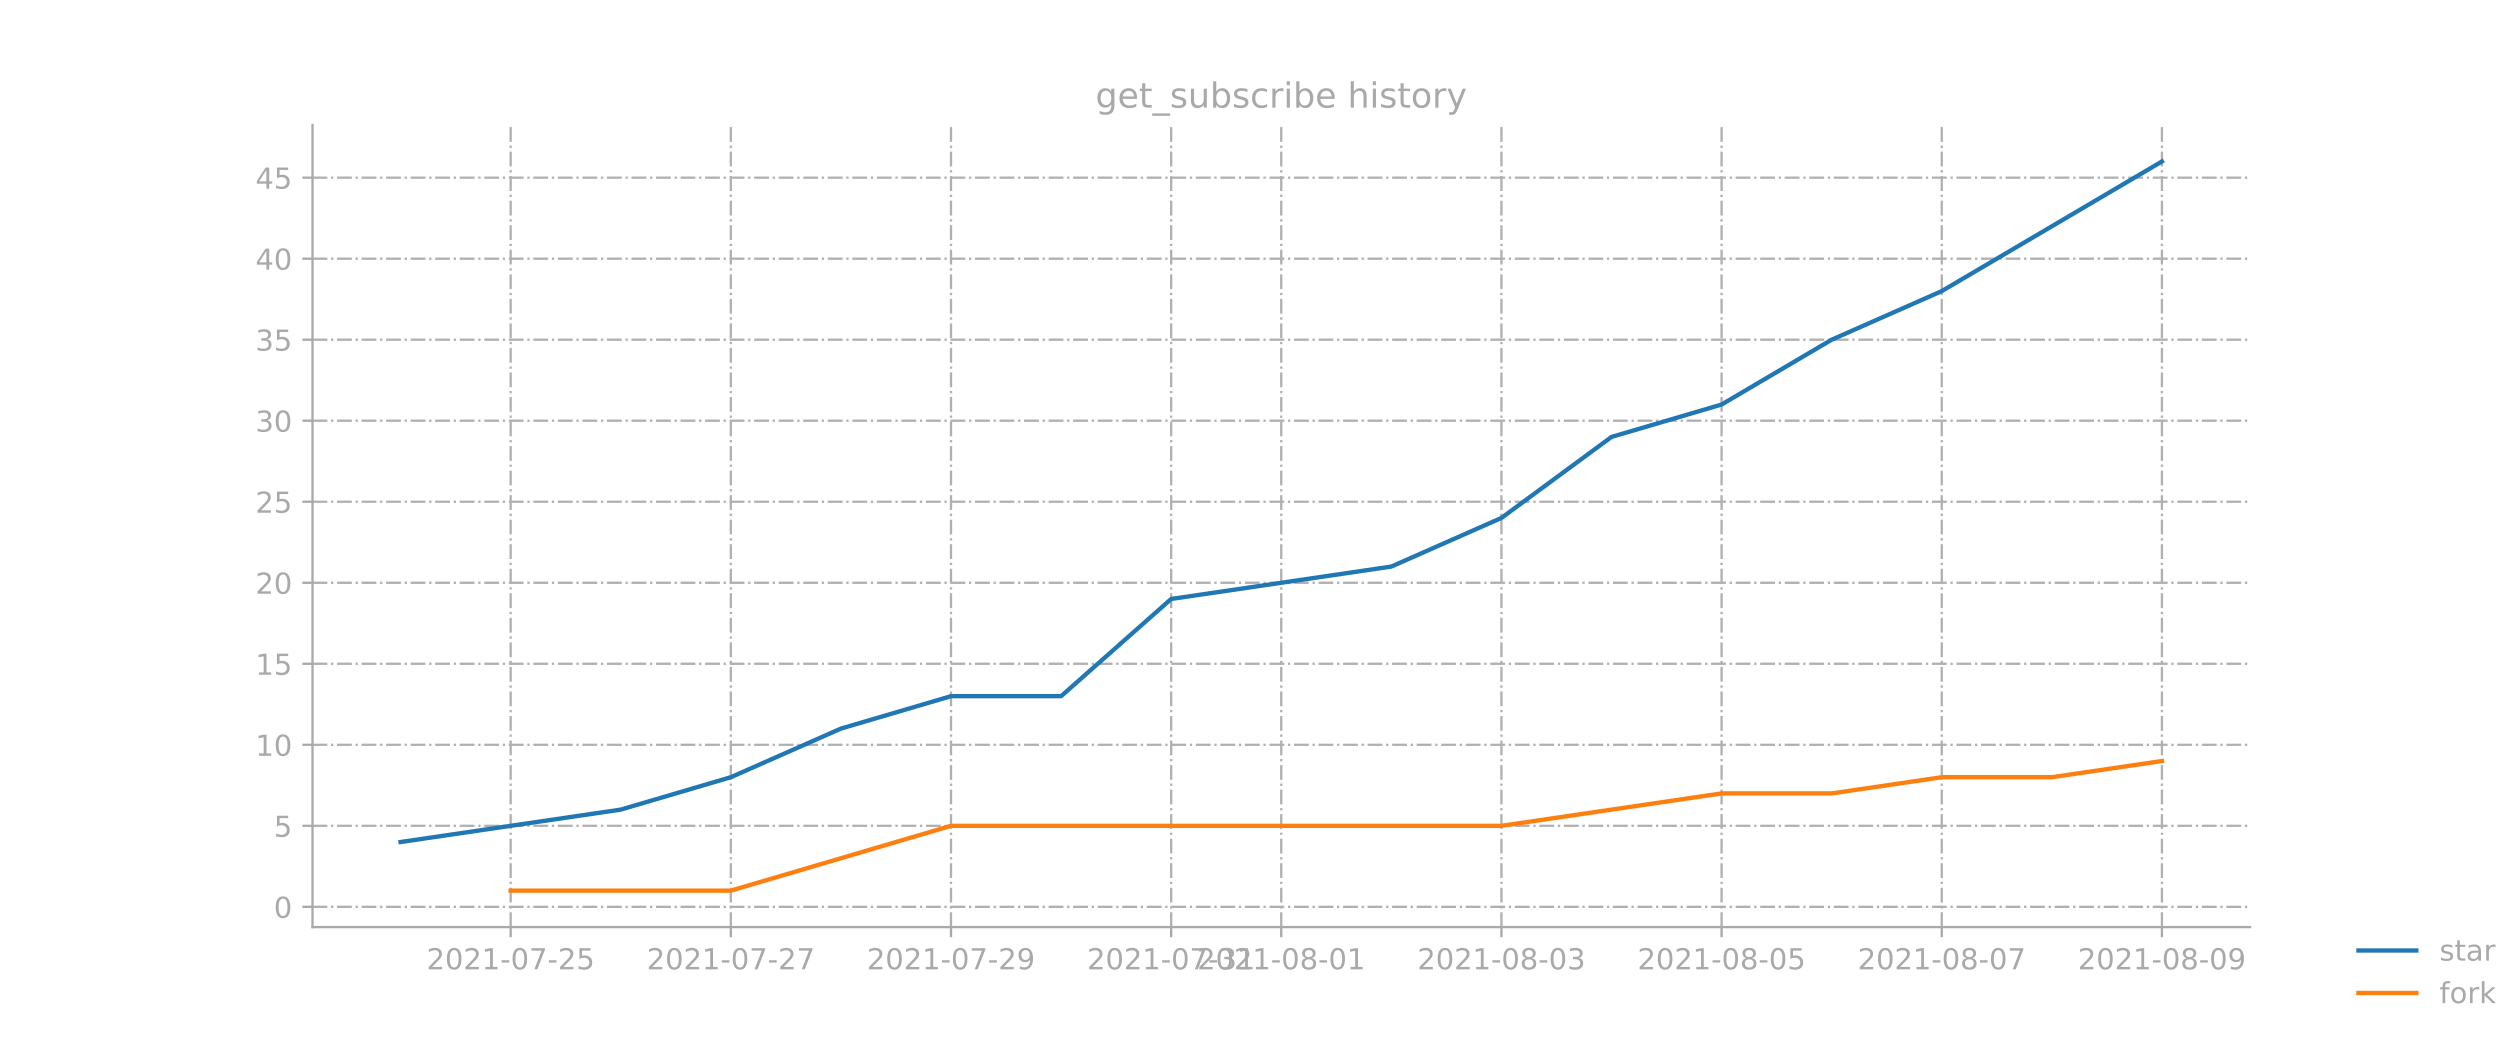
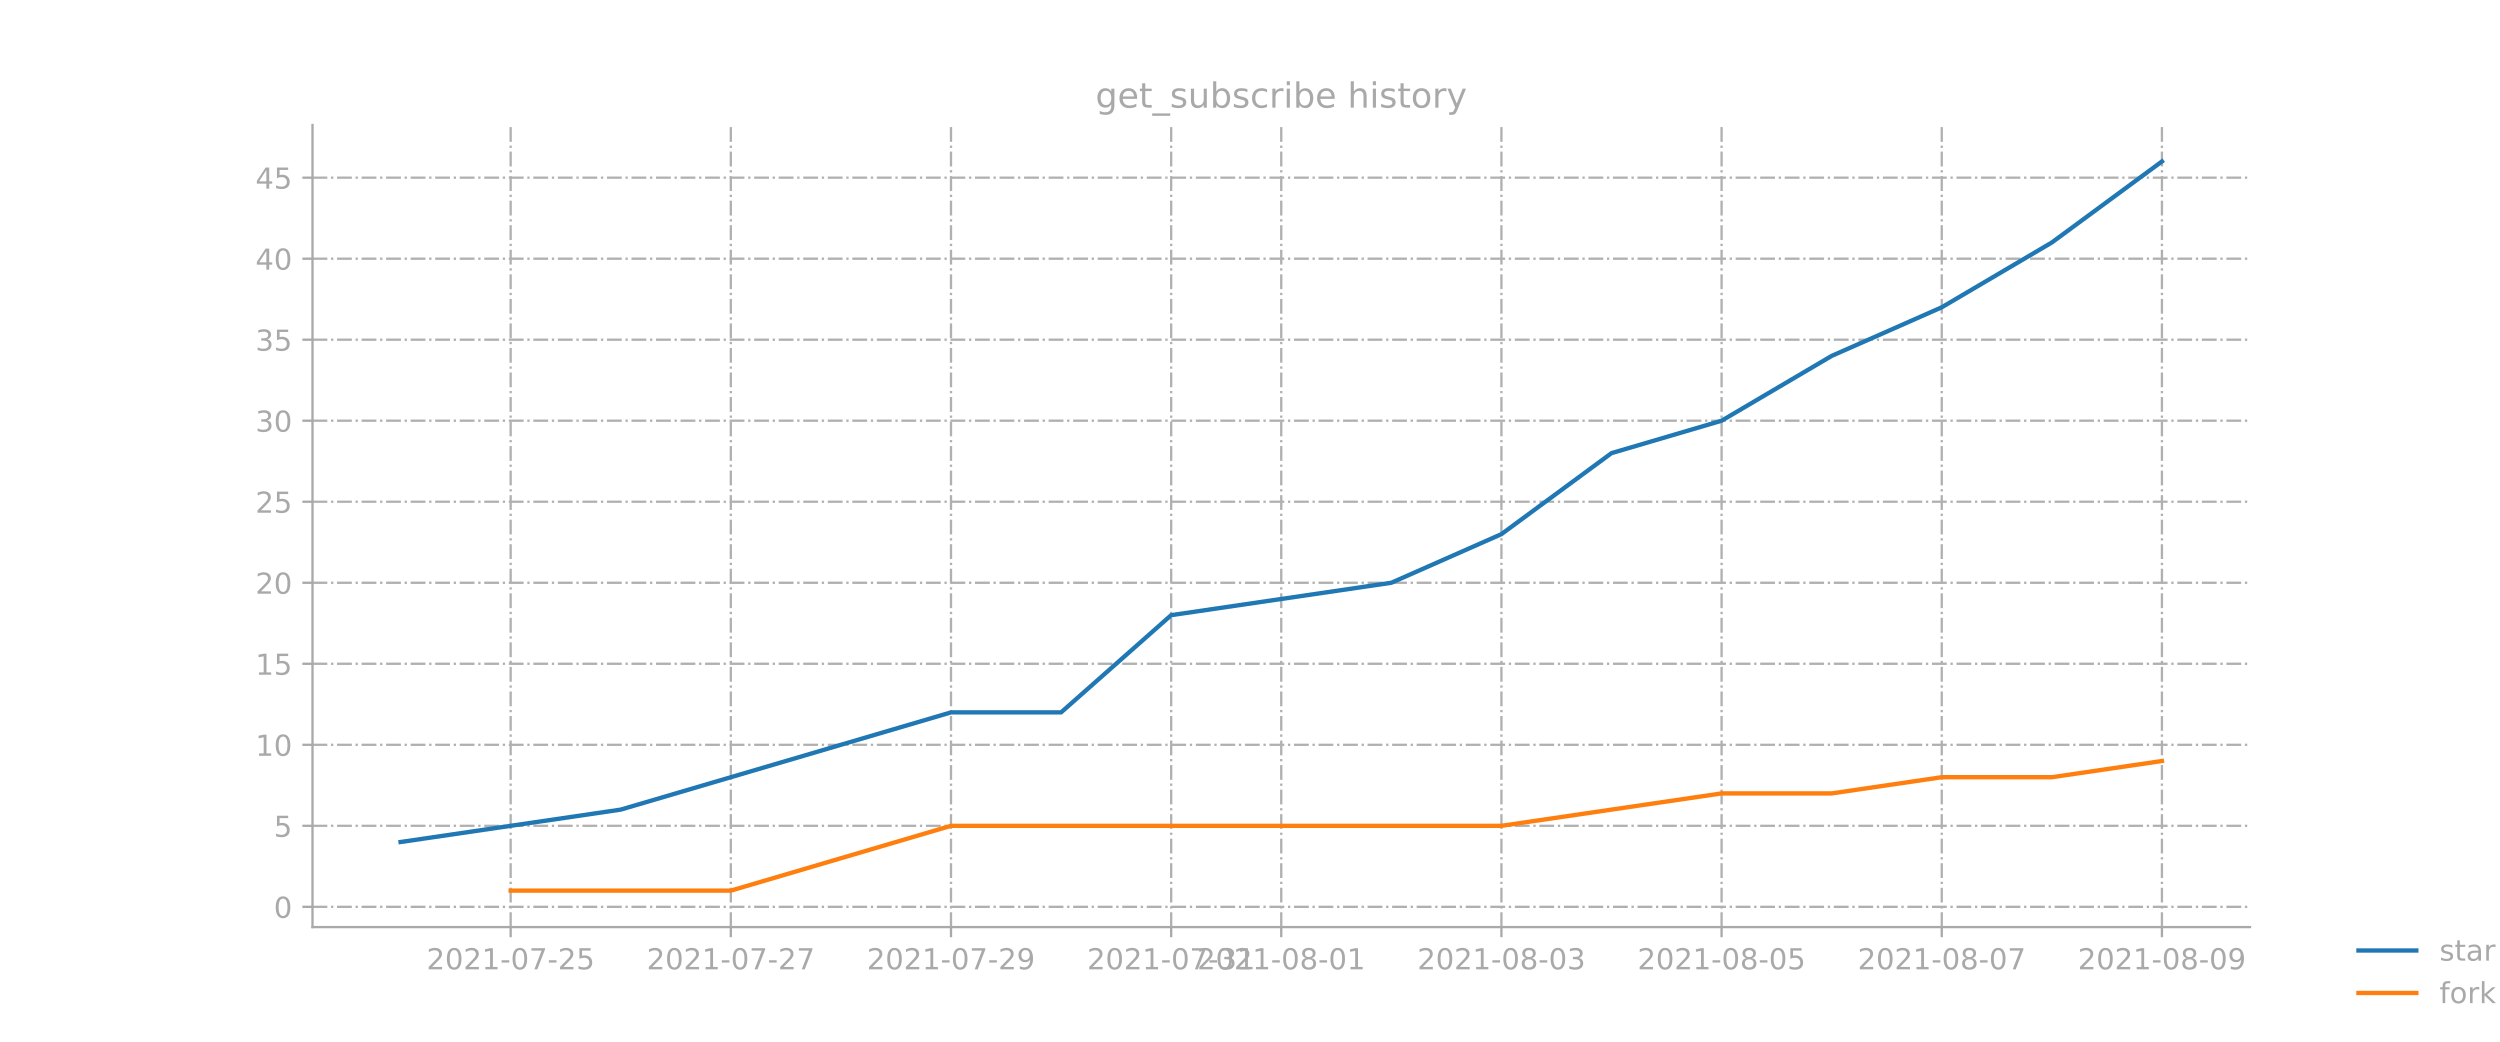
<svg xmlns="http://www.w3.org/2000/svg" xmlns:xlink="http://www.w3.org/1999/xlink" height="360pt" version="1.1" viewBox="0 0 864 360" width="864pt">
  <defs>
    <style type="text/css">*{stroke-linecap:butt;stroke-linejoin:round;}</style>
  </defs>
  <g id="figure_1">
    <g id="patch_1">
      <path d="M 0 360  L 864 360  L 864 0  L 0 0  z " style="fill:none;opacity:0;" />
    </g>
    <g id="axes_1">
      <g id="patch_2">
        <path d="M 108 320.4  L 777.6 320.4  L 777.6 43.2  L 108 43.2  z " style="fill:none;opacity:0;" />
      </g>
      <g id="matplotlib.axis_1">
        <g id="xtick_1">
          <g id="line2d_1">
-             <path clip-path="url(#pfa14a3d407)" d="M 176.482 320.4  L 176.482 43.2  " style="fill:none;stroke:#b0b0b0;stroke-dasharray:5.12,1.28,0.8,1.28;stroke-dashoffset:0;stroke-width:0.8;" />
+             <path clip-path="url(#p69db03fabb)" d="M 176.482 320.4  L 176.482 43.2  " style="fill:none;stroke:#b0b0b0;stroke-dasharray:5.12,1.28,0.8,1.28;stroke-dashoffset:0;stroke-width:0.8;" />
          </g>
          <g id="line2d_2">
            <defs>
-               <path d="M 0 0  L 0 3.5  " id="mdc11b306ec" style="stroke:#a9a9a9;stroke-width:0.8;" />
+               <path d="M 0 0  L 0 3.5  " id="m6a320eed47" style="stroke:#a9a9a9;stroke-width:0.8;" />
            </defs>
            <g>
-               <use style="fill:#a9a9a9;stroke:#a9a9a9;stroke-width:0.8;" x="176.482" xlink:href="#mdc11b306ec" y="320.4" />
+               <use style="fill:#a9a9a9;stroke:#a9a9a9;stroke-width:0.8;" x="176.482" xlink:href="#m6a320eed47" y="320.4" />
            </g>
          </g>
          <g id="text_1">
            <g style="fill:#a9a9a9;" transform="translate(147.424 334.9984)scale(0.1 -0.1)">
              <defs>
                <path d="M 1228 531  L 3431 531  L 3431 0  L 469 0  L 469 531  Q 828 903 1448 1529  Q 2069 2156 2228 2338  Q 2531 2678 2651 2914  Q 2772 3150 2772 3378  Q 2772 3750 2511 3984  Q 2250 4219 1831 4219  Q 1534 4219 1204 4116  Q 875 4013 500 3803  L 500 4441  Q 881 4594 1212 4672  Q 1544 4750 1819 4750  Q 2544 4750 2975 4387  Q 3406 4025 3406 3419  Q 3406 3131 3298 2873  Q 3191 2616 2906 2266  Q 2828 2175 2409 1742  Q 1991 1309 1228 531  z " id="DejaVuSans-32" transform="scale(0.015625)" />
                <path d="M 2034 4250  Q 1547 4250 1301 3770  Q 1056 3291 1056 2328  Q 1056 1369 1301 889  Q 1547 409 2034 409  Q 2525 409 2770 889  Q 3016 1369 3016 2328  Q 3016 3291 2770 3770  Q 2525 4250 2034 4250  z M 2034 4750  Q 2819 4750 3233 4129  Q 3647 3509 3647 2328  Q 3647 1150 3233 529  Q 2819 -91 2034 -91  Q 1250 -91 836 529  Q 422 1150 422 2328  Q 422 3509 836 4129  Q 1250 4750 2034 4750  z " id="DejaVuSans-30" transform="scale(0.015625)" />
                <path d="M 794 531  L 1825 531  L 1825 4091  L 703 3866  L 703 4441  L 1819 4666  L 2450 4666  L 2450 531  L 3481 531  L 3481 0  L 794 0  L 794 531  z " id="DejaVuSans-31" transform="scale(0.015625)" />
                <path d="M 313 2009  L 1997 2009  L 1997 1497  L 313 1497  L 313 2009  z " id="DejaVuSans-2d" transform="scale(0.015625)" />
                <path d="M 525 4666  L 3525 4666  L 3525 4397  L 1831 0  L 1172 0  L 2766 4134  L 525 4134  L 525 4666  z " id="DejaVuSans-37" transform="scale(0.015625)" />
                <path d="M 691 4666  L 3169 4666  L 3169 4134  L 1269 4134  L 1269 2991  Q 1406 3038 1543 3061  Q 1681 3084 1819 3084  Q 2600 3084 3056 2656  Q 3513 2228 3513 1497  Q 3513 744 3044 326  Q 2575 -91 1722 -91  Q 1428 -91 1123 -41  Q 819 9 494 109  L 494 744  Q 775 591 1075 516  Q 1375 441 1709 441  Q 2250 441 2565 725  Q 2881 1009 2881 1497  Q 2881 1984 2565 2268  Q 2250 2553 1709 2553  Q 1456 2553 1204 2497  Q 953 2441 691 2322  L 691 4666  z " id="DejaVuSans-35" transform="scale(0.015625)" />
              </defs>
              <use xlink:href="#DejaVuSans-32" />
              <use x="63.623" xlink:href="#DejaVuSans-30" />
              <use x="127.246" xlink:href="#DejaVuSans-32" />
              <use x="190.869" xlink:href="#DejaVuSans-31" />
              <use x="254.492" xlink:href="#DejaVuSans-2d" />
              <use x="290.576" xlink:href="#DejaVuSans-30" />
              <use x="354.199" xlink:href="#DejaVuSans-37" />
              <use x="417.822" xlink:href="#DejaVuSans-2d" />
              <use x="453.906" xlink:href="#DejaVuSans-32" />
              <use x="517.529" xlink:href="#DejaVuSans-35" />
            </g>
          </g>
        </g>
        <g id="xtick_2">
          <g id="line2d_3">
-             <path clip-path="url(#pfa14a3d407)" d="M 252.573 320.4  L 252.573 43.2  " style="fill:none;stroke:#b0b0b0;stroke-dasharray:5.12,1.28,0.8,1.28;stroke-dashoffset:0;stroke-width:0.8;" />
+             <path clip-path="url(#p69db03fabb)" d="M 252.573 320.4  L 252.573 43.2  " style="fill:none;stroke:#b0b0b0;stroke-dasharray:5.12,1.28,0.8,1.28;stroke-dashoffset:0;stroke-width:0.8;" />
          </g>
          <g id="line2d_4">
            <g>
-               <use style="fill:#a9a9a9;stroke:#a9a9a9;stroke-width:0.8;" x="252.573" xlink:href="#mdc11b306ec" y="320.4" />
+               <use style="fill:#a9a9a9;stroke:#a9a9a9;stroke-width:0.8;" x="252.573" xlink:href="#m6a320eed47" y="320.4" />
            </g>
          </g>
          <g id="text_2">
            <g style="fill:#a9a9a9;" transform="translate(223.5149 334.9984)scale(0.1 -0.1)">
              <use xlink:href="#DejaVuSans-32" />
              <use x="63.623" xlink:href="#DejaVuSans-30" />
              <use x="127.246" xlink:href="#DejaVuSans-32" />
              <use x="190.869" xlink:href="#DejaVuSans-31" />
              <use x="254.492" xlink:href="#DejaVuSans-2d" />
              <use x="290.576" xlink:href="#DejaVuSans-30" />
              <use x="354.199" xlink:href="#DejaVuSans-37" />
              <use x="417.822" xlink:href="#DejaVuSans-2d" />
              <use x="453.906" xlink:href="#DejaVuSans-32" />
              <use x="517.529" xlink:href="#DejaVuSans-37" />
            </g>
          </g>
        </g>
        <g id="xtick_3">
          <g id="line2d_5">
-             <path clip-path="url(#pfa14a3d407)" d="M 328.664 320.4  L 328.664 43.2  " style="fill:none;stroke:#b0b0b0;stroke-dasharray:5.12,1.28,0.8,1.28;stroke-dashoffset:0;stroke-width:0.8;" />
+             <path clip-path="url(#p69db03fabb)" d="M 328.664 320.4  L 328.664 43.2  " style="fill:none;stroke:#b0b0b0;stroke-dasharray:5.12,1.28,0.8,1.28;stroke-dashoffset:0;stroke-width:0.8;" />
          </g>
          <g id="line2d_6">
            <g>
-               <use style="fill:#a9a9a9;stroke:#a9a9a9;stroke-width:0.8;" x="328.664" xlink:href="#mdc11b306ec" y="320.4" />
+               <use style="fill:#a9a9a9;stroke:#a9a9a9;stroke-width:0.8;" x="328.664" xlink:href="#m6a320eed47" y="320.4" />
            </g>
          </g>
          <g id="text_3">
            <g style="fill:#a9a9a9;" transform="translate(299.6058 334.9984)scale(0.1 -0.1)">
              <defs>
                <path d="M 703 97  L 703 672  Q 941 559 1184 500  Q 1428 441 1663 441  Q 2288 441 2617 861  Q 2947 1281 2994 2138  Q 2813 1869 2534 1725  Q 2256 1581 1919 1581  Q 1219 1581 811 2004  Q 403 2428 403 3163  Q 403 3881 828 4315  Q 1253 4750 1959 4750  Q 2769 4750 3195 4129  Q 3622 3509 3622 2328  Q 3622 1225 3098 567  Q 2575 -91 1691 -91  Q 1453 -91 1209 -44  Q 966 3 703 97  z M 1959 2075  Q 2384 2075 2632 2365  Q 2881 2656 2881 3163  Q 2881 3666 2632 3958  Q 2384 4250 1959 4250  Q 1534 4250 1286 3958  Q 1038 3666 1038 3163  Q 1038 2656 1286 2365  Q 1534 2075 1959 2075  z " id="DejaVuSans-39" transform="scale(0.015625)" />
              </defs>
              <use xlink:href="#DejaVuSans-32" />
              <use x="63.623" xlink:href="#DejaVuSans-30" />
              <use x="127.246" xlink:href="#DejaVuSans-32" />
              <use x="190.869" xlink:href="#DejaVuSans-31" />
              <use x="254.492" xlink:href="#DejaVuSans-2d" />
              <use x="290.576" xlink:href="#DejaVuSans-30" />
              <use x="354.199" xlink:href="#DejaVuSans-37" />
              <use x="417.822" xlink:href="#DejaVuSans-2d" />
              <use x="453.906" xlink:href="#DejaVuSans-32" />
              <use x="517.529" xlink:href="#DejaVuSans-39" />
            </g>
          </g>
        </g>
        <g id="xtick_4">
          <g id="line2d_7">
-             <path clip-path="url(#pfa14a3d407)" d="M 404.755 320.4  L 404.755 43.2  " style="fill:none;stroke:#b0b0b0;stroke-dasharray:5.12,1.28,0.8,1.28;stroke-dashoffset:0;stroke-width:0.8;" />
+             <path clip-path="url(#p69db03fabb)" d="M 404.755 320.4  L 404.755 43.2  " style="fill:none;stroke:#b0b0b0;stroke-dasharray:5.12,1.28,0.8,1.28;stroke-dashoffset:0;stroke-width:0.8;" />
          </g>
          <g id="line2d_8">
            <g>
-               <use style="fill:#a9a9a9;stroke:#a9a9a9;stroke-width:0.8;" x="404.755" xlink:href="#mdc11b306ec" y="320.4" />
+               <use style="fill:#a9a9a9;stroke:#a9a9a9;stroke-width:0.8;" x="404.755" xlink:href="#m6a320eed47" y="320.4" />
            </g>
          </g>
          <g id="text_4">
            <g style="fill:#a9a9a9;" transform="translate(375.6967 334.9984)scale(0.1 -0.1)">
              <defs>
                <path d="M 2597 2516  Q 3050 2419 3304 2112  Q 3559 1806 3559 1356  Q 3559 666 3084 287  Q 2609 -91 1734 -91  Q 1441 -91 1130 -33  Q 819 25 488 141  L 488 750  Q 750 597 1062 519  Q 1375 441 1716 441  Q 2309 441 2620 675  Q 2931 909 2931 1356  Q 2931 1769 2642 2001  Q 2353 2234 1838 2234  L 1294 2234  L 1294 2753  L 1863 2753  Q 2328 2753 2575 2939  Q 2822 3125 2822 3475  Q 2822 3834 2567 4026  Q 2313 4219 1838 4219  Q 1578 4219 1281 4162  Q 984 4106 628 3988  L 628 4550  Q 988 4650 1302 4700  Q 1616 4750 1894 4750  Q 2613 4750 3031 4423  Q 3450 4097 3450 3541  Q 3450 3153 3228 2886  Q 3006 2619 2597 2516  z " id="DejaVuSans-33" transform="scale(0.015625)" />
              </defs>
              <use xlink:href="#DejaVuSans-32" />
              <use x="63.623" xlink:href="#DejaVuSans-30" />
              <use x="127.246" xlink:href="#DejaVuSans-32" />
              <use x="190.869" xlink:href="#DejaVuSans-31" />
              <use x="254.492" xlink:href="#DejaVuSans-2d" />
              <use x="290.576" xlink:href="#DejaVuSans-30" />
              <use x="354.199" xlink:href="#DejaVuSans-37" />
              <use x="417.822" xlink:href="#DejaVuSans-2d" />
              <use x="453.906" xlink:href="#DejaVuSans-33" />
              <use x="517.529" xlink:href="#DejaVuSans-31" />
            </g>
          </g>
        </g>
        <g id="xtick_5">
          <g id="line2d_9">
-             <path clip-path="url(#pfa14a3d407)" d="M 442.8 320.4  L 442.8 43.2  " style="fill:none;stroke:#b0b0b0;stroke-dasharray:5.12,1.28,0.8,1.28;stroke-dashoffset:0;stroke-width:0.8;" />
+             <path clip-path="url(#p69db03fabb)" d="M 442.8 320.4  L 442.8 43.2  " style="fill:none;stroke:#b0b0b0;stroke-dasharray:5.12,1.28,0.8,1.28;stroke-dashoffset:0;stroke-width:0.8;" />
          </g>
          <g id="line2d_10">
            <g>
-               <use style="fill:#a9a9a9;stroke:#a9a9a9;stroke-width:0.8;" x="442.8" xlink:href="#mdc11b306ec" y="320.4" />
+               <use style="fill:#a9a9a9;stroke:#a9a9a9;stroke-width:0.8;" x="442.8" xlink:href="#m6a320eed47" y="320.4" />
            </g>
          </g>
          <g id="text_5">
            <g style="fill:#a9a9a9;" transform="translate(413.7422 334.9984)scale(0.1 -0.1)">
              <defs>
                <path d="M 2034 2216  Q 1584 2216 1326 1975  Q 1069 1734 1069 1313  Q 1069 891 1326 650  Q 1584 409 2034 409  Q 2484 409 2743 651  Q 3003 894 3003 1313  Q 3003 1734 2745 1975  Q 2488 2216 2034 2216  z M 1403 2484  Q 997 2584 770 2862  Q 544 3141 544 3541  Q 544 4100 942 4425  Q 1341 4750 2034 4750  Q 2731 4750 3128 4425  Q 3525 4100 3525 3541  Q 3525 3141 3298 2862  Q 3072 2584 2669 2484  Q 3125 2378 3379 2068  Q 3634 1759 3634 1313  Q 3634 634 3220 271  Q 2806 -91 2034 -91  Q 1263 -91 848 271  Q 434 634 434 1313  Q 434 1759 690 2068  Q 947 2378 1403 2484  z M 1172 3481  Q 1172 3119 1398 2916  Q 1625 2713 2034 2713  Q 2441 2713 2670 2916  Q 2900 3119 2900 3481  Q 2900 3844 2670 4047  Q 2441 4250 2034 4250  Q 1625 4250 1398 4047  Q 1172 3844 1172 3481  z " id="DejaVuSans-38" transform="scale(0.015625)" />
              </defs>
              <use xlink:href="#DejaVuSans-32" />
              <use x="63.623" xlink:href="#DejaVuSans-30" />
              <use x="127.246" xlink:href="#DejaVuSans-32" />
              <use x="190.869" xlink:href="#DejaVuSans-31" />
              <use x="254.492" xlink:href="#DejaVuSans-2d" />
              <use x="290.576" xlink:href="#DejaVuSans-30" />
              <use x="354.199" xlink:href="#DejaVuSans-38" />
              <use x="417.822" xlink:href="#DejaVuSans-2d" />
              <use x="453.906" xlink:href="#DejaVuSans-30" />
              <use x="517.529" xlink:href="#DejaVuSans-31" />
            </g>
          </g>
        </g>
        <g id="xtick_6">
          <g id="line2d_11">
-             <path clip-path="url(#pfa14a3d407)" d="M 518.891 320.4  L 518.891 43.2  " style="fill:none;stroke:#b0b0b0;stroke-dasharray:5.12,1.28,0.8,1.28;stroke-dashoffset:0;stroke-width:0.8;" />
+             <path clip-path="url(#p69db03fabb)" d="M 518.891 320.4  L 518.891 43.2  " style="fill:none;stroke:#b0b0b0;stroke-dasharray:5.12,1.28,0.8,1.28;stroke-dashoffset:0;stroke-width:0.8;" />
          </g>
          <g id="line2d_12">
            <g>
-               <use style="fill:#a9a9a9;stroke:#a9a9a9;stroke-width:0.8;" x="518.891" xlink:href="#mdc11b306ec" y="320.4" />
+               <use style="fill:#a9a9a9;stroke:#a9a9a9;stroke-width:0.8;" x="518.891" xlink:href="#m6a320eed47" y="320.4" />
            </g>
          </g>
          <g id="text_6">
            <g style="fill:#a9a9a9;" transform="translate(489.8331 334.9984)scale(0.1 -0.1)">
              <use xlink:href="#DejaVuSans-32" />
              <use x="63.623" xlink:href="#DejaVuSans-30" />
              <use x="127.246" xlink:href="#DejaVuSans-32" />
              <use x="190.869" xlink:href="#DejaVuSans-31" />
              <use x="254.492" xlink:href="#DejaVuSans-2d" />
              <use x="290.576" xlink:href="#DejaVuSans-30" />
              <use x="354.199" xlink:href="#DejaVuSans-38" />
              <use x="417.822" xlink:href="#DejaVuSans-2d" />
              <use x="453.906" xlink:href="#DejaVuSans-30" />
              <use x="517.529" xlink:href="#DejaVuSans-33" />
            </g>
          </g>
        </g>
        <g id="xtick_7">
          <g id="line2d_13">
-             <path clip-path="url(#pfa14a3d407)" d="M 594.982 320.4  L 594.982 43.2  " style="fill:none;stroke:#b0b0b0;stroke-dasharray:5.12,1.28,0.8,1.28;stroke-dashoffset:0;stroke-width:0.8;" />
+             <path clip-path="url(#p69db03fabb)" d="M 594.982 320.4  L 594.982 43.2  " style="fill:none;stroke:#b0b0b0;stroke-dasharray:5.12,1.28,0.8,1.28;stroke-dashoffset:0;stroke-width:0.8;" />
          </g>
          <g id="line2d_14">
            <g>
-               <use style="fill:#a9a9a9;stroke:#a9a9a9;stroke-width:0.8;" x="594.982" xlink:href="#mdc11b306ec" y="320.4" />
+               <use style="fill:#a9a9a9;stroke:#a9a9a9;stroke-width:0.8;" x="594.982" xlink:href="#m6a320eed47" y="320.4" />
            </g>
          </g>
          <g id="text_7">
            <g style="fill:#a9a9a9;" transform="translate(565.924 334.9984)scale(0.1 -0.1)">
              <use xlink:href="#DejaVuSans-32" />
              <use x="63.623" xlink:href="#DejaVuSans-30" />
              <use x="127.246" xlink:href="#DejaVuSans-32" />
              <use x="190.869" xlink:href="#DejaVuSans-31" />
              <use x="254.492" xlink:href="#DejaVuSans-2d" />
              <use x="290.576" xlink:href="#DejaVuSans-30" />
              <use x="354.199" xlink:href="#DejaVuSans-38" />
              <use x="417.822" xlink:href="#DejaVuSans-2d" />
              <use x="453.906" xlink:href="#DejaVuSans-30" />
              <use x="517.529" xlink:href="#DejaVuSans-35" />
            </g>
          </g>
        </g>
        <g id="xtick_8">
          <g id="line2d_15">
-             <path clip-path="url(#pfa14a3d407)" d="M 671.073 320.4  L 671.073 43.2  " style="fill:none;stroke:#b0b0b0;stroke-dasharray:5.12,1.28,0.8,1.28;stroke-dashoffset:0;stroke-width:0.8;" />
+             <path clip-path="url(#p69db03fabb)" d="M 671.073 320.4  L 671.073 43.2  " style="fill:none;stroke:#b0b0b0;stroke-dasharray:5.12,1.28,0.8,1.28;stroke-dashoffset:0;stroke-width:0.8;" />
          </g>
          <g id="line2d_16">
            <g>
-               <use style="fill:#a9a9a9;stroke:#a9a9a9;stroke-width:0.8;" x="671.073" xlink:href="#mdc11b306ec" y="320.4" />
+               <use style="fill:#a9a9a9;stroke:#a9a9a9;stroke-width:0.8;" x="671.073" xlink:href="#m6a320eed47" y="320.4" />
            </g>
          </g>
          <g id="text_8">
            <g style="fill:#a9a9a9;" transform="translate(642.0149 334.9984)scale(0.1 -0.1)">
              <use xlink:href="#DejaVuSans-32" />
              <use x="63.623" xlink:href="#DejaVuSans-30" />
              <use x="127.246" xlink:href="#DejaVuSans-32" />
              <use x="190.869" xlink:href="#DejaVuSans-31" />
              <use x="254.492" xlink:href="#DejaVuSans-2d" />
              <use x="290.576" xlink:href="#DejaVuSans-30" />
              <use x="354.199" xlink:href="#DejaVuSans-38" />
              <use x="417.822" xlink:href="#DejaVuSans-2d" />
              <use x="453.906" xlink:href="#DejaVuSans-30" />
              <use x="517.529" xlink:href="#DejaVuSans-37" />
            </g>
          </g>
        </g>
        <g id="xtick_9">
          <g id="line2d_17">
-             <path clip-path="url(#pfa14a3d407)" d="M 747.164 320.4  L 747.164 43.2  " style="fill:none;stroke:#b0b0b0;stroke-dasharray:5.12,1.28,0.8,1.28;stroke-dashoffset:0;stroke-width:0.8;" />
+             <path clip-path="url(#p69db03fabb)" d="M 747.164 320.4  L 747.164 43.2  " style="fill:none;stroke:#b0b0b0;stroke-dasharray:5.12,1.28,0.8,1.28;stroke-dashoffset:0;stroke-width:0.8;" />
          </g>
          <g id="line2d_18">
            <g>
-               <use style="fill:#a9a9a9;stroke:#a9a9a9;stroke-width:0.8;" x="747.164" xlink:href="#mdc11b306ec" y="320.4" />
+               <use style="fill:#a9a9a9;stroke:#a9a9a9;stroke-width:0.8;" x="747.164" xlink:href="#m6a320eed47" y="320.4" />
            </g>
          </g>
          <g id="text_9">
            <g style="fill:#a9a9a9;" transform="translate(718.1058 334.9984)scale(0.1 -0.1)">
              <use xlink:href="#DejaVuSans-32" />
              <use x="63.623" xlink:href="#DejaVuSans-30" />
              <use x="127.246" xlink:href="#DejaVuSans-32" />
              <use x="190.869" xlink:href="#DejaVuSans-31" />
              <use x="254.492" xlink:href="#DejaVuSans-2d" />
              <use x="290.576" xlink:href="#DejaVuSans-30" />
              <use x="354.199" xlink:href="#DejaVuSans-38" />
              <use x="417.822" xlink:href="#DejaVuSans-2d" />
              <use x="453.906" xlink:href="#DejaVuSans-30" />
              <use x="517.529" xlink:href="#DejaVuSans-39" />
            </g>
          </g>
        </g>
      </g>
      <g id="matplotlib.axis_2">
        <g id="ytick_1">
          <g id="line2d_19">
-             <path clip-path="url(#pfa14a3d407)" d="M 108 313.4  L 777.6 313.4  " style="fill:none;stroke:#b0b0b0;stroke-dasharray:5.12,1.28,0.8,1.28;stroke-dashoffset:0;stroke-width:0.8;" />
+             <path clip-path="url(#p69db03fabb)" d="M 108 313.4  L 777.6 313.4  " style="fill:none;stroke:#b0b0b0;stroke-dasharray:5.12,1.28,0.8,1.28;stroke-dashoffset:0;stroke-width:0.8;" />
          </g>
          <g id="line2d_20">
            <defs>
-               <path d="M 0 0  L -3.5 0  " id="m711e789de1" style="stroke:#a9a9a9;stroke-width:0.8;" />
+               <path d="M 0 0  L -3.5 0  " id="m7d35151fe5" style="stroke:#a9a9a9;stroke-width:0.8;" />
            </defs>
            <g>
-               <use style="fill:#a9a9a9;stroke:#a9a9a9;stroke-width:0.8;" x="108" xlink:href="#m711e789de1" y="313.4" />
+               <use style="fill:#a9a9a9;stroke:#a9a9a9;stroke-width:0.8;" x="108" xlink:href="#m7d35151fe5" y="313.4" />
            </g>
          </g>
          <g id="text_10">
            <g style="fill:#a9a9a9;" transform="translate(94.6375 317.1992)scale(0.1 -0.1)">
              <use xlink:href="#DejaVuSans-30" />
            </g>
          </g>
        </g>
        <g id="ytick_2">
          <g id="line2d_21">
-             <path clip-path="url(#pfa14a3d407)" d="M 108 285.4  L 777.6 285.4  " style="fill:none;stroke:#b0b0b0;stroke-dasharray:5.12,1.28,0.8,1.28;stroke-dashoffset:0;stroke-width:0.8;" />
+             <path clip-path="url(#p69db03fabb)" d="M 108 285.4  L 777.6 285.4  " style="fill:none;stroke:#b0b0b0;stroke-dasharray:5.12,1.28,0.8,1.28;stroke-dashoffset:0;stroke-width:0.8;" />
          </g>
          <g id="line2d_22">
            <g>
-               <use style="fill:#a9a9a9;stroke:#a9a9a9;stroke-width:0.8;" x="108" xlink:href="#m711e789de1" y="285.4" />
+               <use style="fill:#a9a9a9;stroke:#a9a9a9;stroke-width:0.8;" x="108" xlink:href="#m7d35151fe5" y="285.4" />
            </g>
          </g>
          <g id="text_11">
            <g style="fill:#a9a9a9;" transform="translate(94.6375 289.1992)scale(0.1 -0.1)">
              <use xlink:href="#DejaVuSans-35" />
            </g>
          </g>
        </g>
        <g id="ytick_3">
          <g id="line2d_23">
-             <path clip-path="url(#pfa14a3d407)" d="M 108 257.4  L 777.6 257.4  " style="fill:none;stroke:#b0b0b0;stroke-dasharray:5.12,1.28,0.8,1.28;stroke-dashoffset:0;stroke-width:0.8;" />
+             <path clip-path="url(#p69db03fabb)" d="M 108 257.4  L 777.6 257.4  " style="fill:none;stroke:#b0b0b0;stroke-dasharray:5.12,1.28,0.8,1.28;stroke-dashoffset:0;stroke-width:0.8;" />
          </g>
          <g id="line2d_24">
            <g>
-               <use style="fill:#a9a9a9;stroke:#a9a9a9;stroke-width:0.8;" x="108" xlink:href="#m711e789de1" y="257.4" />
+               <use style="fill:#a9a9a9;stroke:#a9a9a9;stroke-width:0.8;" x="108" xlink:href="#m7d35151fe5" y="257.4" />
            </g>
          </g>
          <g id="text_12">
            <g style="fill:#a9a9a9;" transform="translate(88.275 261.1992)scale(0.1 -0.1)">
              <use xlink:href="#DejaVuSans-31" />
              <use x="63.623" xlink:href="#DejaVuSans-30" />
            </g>
          </g>
        </g>
        <g id="ytick_4">
          <g id="line2d_25">
-             <path clip-path="url(#pfa14a3d407)" d="M 108 229.4  L 777.6 229.4  " style="fill:none;stroke:#b0b0b0;stroke-dasharray:5.12,1.28,0.8,1.28;stroke-dashoffset:0;stroke-width:0.8;" />
+             <path clip-path="url(#p69db03fabb)" d="M 108 229.4  L 777.6 229.4  " style="fill:none;stroke:#b0b0b0;stroke-dasharray:5.12,1.28,0.8,1.28;stroke-dashoffset:0;stroke-width:0.8;" />
          </g>
          <g id="line2d_26">
            <g>
-               <use style="fill:#a9a9a9;stroke:#a9a9a9;stroke-width:0.8;" x="108" xlink:href="#m711e789de1" y="229.4" />
+               <use style="fill:#a9a9a9;stroke:#a9a9a9;stroke-width:0.8;" x="108" xlink:href="#m7d35151fe5" y="229.4" />
            </g>
          </g>
          <g id="text_13">
            <g style="fill:#a9a9a9;" transform="translate(88.275 233.1992)scale(0.1 -0.1)">
              <use xlink:href="#DejaVuSans-31" />
              <use x="63.623" xlink:href="#DejaVuSans-35" />
            </g>
          </g>
        </g>
        <g id="ytick_5">
          <g id="line2d_27">
-             <path clip-path="url(#pfa14a3d407)" d="M 108 201.4  L 777.6 201.4  " style="fill:none;stroke:#b0b0b0;stroke-dasharray:5.12,1.28,0.8,1.28;stroke-dashoffset:0;stroke-width:0.8;" />
+             <path clip-path="url(#p69db03fabb)" d="M 108 201.4  L 777.6 201.4  " style="fill:none;stroke:#b0b0b0;stroke-dasharray:5.12,1.28,0.8,1.28;stroke-dashoffset:0;stroke-width:0.8;" />
          </g>
          <g id="line2d_28">
            <g>
-               <use style="fill:#a9a9a9;stroke:#a9a9a9;stroke-width:0.8;" x="108" xlink:href="#m711e789de1" y="201.4" />
+               <use style="fill:#a9a9a9;stroke:#a9a9a9;stroke-width:0.8;" x="108" xlink:href="#m7d35151fe5" y="201.4" />
            </g>
          </g>
          <g id="text_14">
            <g style="fill:#a9a9a9;" transform="translate(88.275 205.1992)scale(0.1 -0.1)">
              <use xlink:href="#DejaVuSans-32" />
              <use x="63.623" xlink:href="#DejaVuSans-30" />
            </g>
          </g>
        </g>
        <g id="ytick_6">
          <g id="line2d_29">
-             <path clip-path="url(#pfa14a3d407)" d="M 108 173.4  L 777.6 173.4  " style="fill:none;stroke:#b0b0b0;stroke-dasharray:5.12,1.28,0.8,1.28;stroke-dashoffset:0;stroke-width:0.8;" />
+             <path clip-path="url(#p69db03fabb)" d="M 108 173.4  L 777.6 173.4  " style="fill:none;stroke:#b0b0b0;stroke-dasharray:5.12,1.28,0.8,1.28;stroke-dashoffset:0;stroke-width:0.8;" />
          </g>
          <g id="line2d_30">
            <g>
-               <use style="fill:#a9a9a9;stroke:#a9a9a9;stroke-width:0.8;" x="108" xlink:href="#m711e789de1" y="173.4" />
+               <use style="fill:#a9a9a9;stroke:#a9a9a9;stroke-width:0.8;" x="108" xlink:href="#m7d35151fe5" y="173.4" />
            </g>
          </g>
          <g id="text_15">
            <g style="fill:#a9a9a9;" transform="translate(88.275 177.1992)scale(0.1 -0.1)">
              <use xlink:href="#DejaVuSans-32" />
              <use x="63.623" xlink:href="#DejaVuSans-35" />
            </g>
          </g>
        </g>
        <g id="ytick_7">
          <g id="line2d_31">
-             <path clip-path="url(#pfa14a3d407)" d="M 108 145.4  L 777.6 145.4  " style="fill:none;stroke:#b0b0b0;stroke-dasharray:5.12,1.28,0.8,1.28;stroke-dashoffset:0;stroke-width:0.8;" />
+             <path clip-path="url(#p69db03fabb)" d="M 108 145.4  L 777.6 145.4  " style="fill:none;stroke:#b0b0b0;stroke-dasharray:5.12,1.28,0.8,1.28;stroke-dashoffset:0;stroke-width:0.8;" />
          </g>
          <g id="line2d_32">
            <g>
-               <use style="fill:#a9a9a9;stroke:#a9a9a9;stroke-width:0.8;" x="108" xlink:href="#m711e789de1" y="145.4" />
+               <use style="fill:#a9a9a9;stroke:#a9a9a9;stroke-width:0.8;" x="108" xlink:href="#m7d35151fe5" y="145.4" />
            </g>
          </g>
          <g id="text_16">
            <g style="fill:#a9a9a9;" transform="translate(88.275 149.1992)scale(0.1 -0.1)">
              <use xlink:href="#DejaVuSans-33" />
              <use x="63.623" xlink:href="#DejaVuSans-30" />
            </g>
          </g>
        </g>
        <g id="ytick_8">
          <g id="line2d_33">
-             <path clip-path="url(#pfa14a3d407)" d="M 108 117.4  L 777.6 117.4  " style="fill:none;stroke:#b0b0b0;stroke-dasharray:5.12,1.28,0.8,1.28;stroke-dashoffset:0;stroke-width:0.8;" />
+             <path clip-path="url(#p69db03fabb)" d="M 108 117.4  L 777.6 117.4  " style="fill:none;stroke:#b0b0b0;stroke-dasharray:5.12,1.28,0.8,1.28;stroke-dashoffset:0;stroke-width:0.8;" />
          </g>
          <g id="line2d_34">
            <g>
-               <use style="fill:#a9a9a9;stroke:#a9a9a9;stroke-width:0.8;" x="108" xlink:href="#m711e789de1" y="117.4" />
+               <use style="fill:#a9a9a9;stroke:#a9a9a9;stroke-width:0.8;" x="108" xlink:href="#m7d35151fe5" y="117.4" />
            </g>
          </g>
          <g id="text_17">
            <g style="fill:#a9a9a9;" transform="translate(88.275 121.1992)scale(0.1 -0.1)">
              <use xlink:href="#DejaVuSans-33" />
              <use x="63.623" xlink:href="#DejaVuSans-35" />
            </g>
          </g>
        </g>
        <g id="ytick_9">
          <g id="line2d_35">
-             <path clip-path="url(#pfa14a3d407)" d="M 108 89.4  L 777.6 89.4  " style="fill:none;stroke:#b0b0b0;stroke-dasharray:5.12,1.28,0.8,1.28;stroke-dashoffset:0;stroke-width:0.8;" />
+             <path clip-path="url(#p69db03fabb)" d="M 108 89.4  L 777.6 89.4  " style="fill:none;stroke:#b0b0b0;stroke-dasharray:5.12,1.28,0.8,1.28;stroke-dashoffset:0;stroke-width:0.8;" />
          </g>
          <g id="line2d_36">
            <g>
-               <use style="fill:#a9a9a9;stroke:#a9a9a9;stroke-width:0.8;" x="108" xlink:href="#m711e789de1" y="89.4" />
+               <use style="fill:#a9a9a9;stroke:#a9a9a9;stroke-width:0.8;" x="108" xlink:href="#m7d35151fe5" y="89.4" />
            </g>
          </g>
          <g id="text_18">
            <g style="fill:#a9a9a9;" transform="translate(88.275 93.19922)scale(0.1 -0.1)">
              <defs>
                <path d="M 2419 4116  L 825 1625  L 2419 1625  L 2419 4116  z M 2253 4666  L 3047 4666  L 3047 1625  L 3713 1625  L 3713 1100  L 3047 1100  L 3047 0  L 2419 0  L 2419 1100  L 313 1100  L 313 1709  L 2253 4666  z " id="DejaVuSans-34" transform="scale(0.015625)" />
              </defs>
              <use xlink:href="#DejaVuSans-34" />
              <use x="63.623" xlink:href="#DejaVuSans-30" />
            </g>
          </g>
        </g>
        <g id="ytick_10">
          <g id="line2d_37">
-             <path clip-path="url(#pfa14a3d407)" d="M 108 61.4  L 777.6 61.4  " style="fill:none;stroke:#b0b0b0;stroke-dasharray:5.12,1.28,0.8,1.28;stroke-dashoffset:0;stroke-width:0.8;" />
+             <path clip-path="url(#p69db03fabb)" d="M 108 61.4  L 777.6 61.4  " style="fill:none;stroke:#b0b0b0;stroke-dasharray:5.12,1.28,0.8,1.28;stroke-dashoffset:0;stroke-width:0.8;" />
          </g>
          <g id="line2d_38">
            <g>
-               <use style="fill:#a9a9a9;stroke:#a9a9a9;stroke-width:0.8;" x="108" xlink:href="#m711e789de1" y="61.4" />
+               <use style="fill:#a9a9a9;stroke:#a9a9a9;stroke-width:0.8;" x="108" xlink:href="#m7d35151fe5" y="61.4" />
            </g>
          </g>
          <g id="text_19">
            <g style="fill:#a9a9a9;" transform="translate(88.275 65.19922)scale(0.1 -0.1)">
              <use xlink:href="#DejaVuSans-34" />
              <use x="63.623" xlink:href="#DejaVuSans-35" />
            </g>
          </g>
        </g>
      </g>
      <g id="line2d_39">
-         <path clip-path="url(#pfa14a3d407)" d="M 138.436 291  L 176.482 285.4  L 214.527 279.8  L 252.573 268.6  L 290.618 251.8  L 328.664 240.6  L 366.709 240.6  L 404.755 207  L 442.8 201.4  L 480.845 195.8  L 518.891 179  L 556.936 151  L 594.982 139.8  L 633.027 117.4  L 671.073 100.6  L 709.118 78.2  L 747.164 55.8  " style="fill:none;stroke:#1f77b4;stroke-linecap:square;stroke-width:1.5;" />
+         <path clip-path="url(#p69db03fabb)" d="M 138.436 291  L 176.482 285.4  L 214.527 279.8  L 252.573 268.6  L 290.618 257.4  L 328.664 246.2  L 366.709 246.2  L 404.755 212.6  L 442.8 207  L 480.845 201.4  L 518.891 184.6  L 556.936 156.6  L 594.982 145.4  L 633.027 123  L 671.073 106.2  L 709.118 83.8  L 747.164 55.8  " style="fill:none;stroke:#1f77b4;stroke-linecap:square;stroke-width:1.5;" />
      </g>
      <g id="line2d_40">
-         <path clip-path="url(#pfa14a3d407)" d="M 176.482 307.8  L 214.527 307.8  L 252.573 307.8  L 290.618 296.6  L 328.664 285.4  L 366.709 285.4  L 404.755 285.4  L 442.8 285.4  L 480.845 285.4  L 518.891 285.4  L 556.936 279.8  L 594.982 274.2  L 633.027 274.2  L 671.073 268.6  L 709.118 268.6  L 747.164 263  " style="fill:none;stroke:#ff7f0e;stroke-linecap:square;stroke-width:1.5;" />
+         <path clip-path="url(#p69db03fabb)" d="M 176.482 307.8  L 214.527 307.8  L 252.573 307.8  L 290.618 296.6  L 328.664 285.4  L 366.709 285.4  L 404.755 285.4  L 442.8 285.4  L 480.845 285.4  L 518.891 285.4  L 556.936 279.8  L 594.982 274.2  L 633.027 274.2  L 671.073 268.6  L 709.118 268.6  L 747.164 263  " style="fill:none;stroke:#ff7f0e;stroke-linecap:square;stroke-width:1.5;" />
      </g>
      <g id="patch_3">
        <path d="M 108 320.4  L 108 43.2  " style="fill:none;stroke:#a9a9a9;stroke-linecap:square;stroke-linejoin:miter;stroke-width:0.8;" />
      </g>
      <g id="patch_4">
        <path d="M 777.6 320.4  L 777.6 43.2  " style="fill:none;" />
      </g>
      <g id="patch_5">
        <path d="M 108 320.4  L 777.6 320.4  " style="fill:none;stroke:#a9a9a9;stroke-linecap:square;stroke-linejoin:miter;stroke-width:0.8;" />
      </g>
      <g id="patch_6">
        <path d="M 108 43.2  L 777.6 43.2  " style="fill:none;" />
      </g>
      <g id="text_20">
        <g style="fill:#a9a9a9;" transform="translate(378.6075 37.2)scale(0.12 -0.12)">
          <defs>
            <path d="M 2906 1791  Q 2906 2416 2648 2759  Q 2391 3103 1925 3103  Q 1463 3103 1205 2759  Q 947 2416 947 1791  Q 947 1169 1205 825  Q 1463 481 1925 481  Q 2391 481 2648 825  Q 2906 1169 2906 1791  z M 3481 434  Q 3481 -459 3084 -895  Q 2688 -1331 1869 -1331  Q 1566 -1331 1297 -1286  Q 1028 -1241 775 -1147  L 775 -588  Q 1028 -725 1275 -790  Q 1522 -856 1778 -856  Q 2344 -856 2625 -561  Q 2906 -266 2906 331  L 2906 616  Q 2728 306 2450 153  Q 2172 0 1784 0  Q 1141 0 747 490  Q 353 981 353 1791  Q 353 2603 747 3093  Q 1141 3584 1784 3584  Q 2172 3584 2450 3431  Q 2728 3278 2906 2969  L 2906 3500  L 3481 3500  L 3481 434  z " id="DejaVuSans-67" transform="scale(0.015625)" />
            <path d="M 3597 1894  L 3597 1613  L 953 1613  Q 991 1019 1311 708  Q 1631 397 2203 397  Q 2534 397 2845 478  Q 3156 559 3463 722  L 3463 178  Q 3153 47 2828 -22  Q 2503 -91 2169 -91  Q 1331 -91 842 396  Q 353 884 353 1716  Q 353 2575 817 3079  Q 1281 3584 2069 3584  Q 2775 3584 3186 3129  Q 3597 2675 3597 1894  z M 3022 2063  Q 3016 2534 2758 2815  Q 2500 3097 2075 3097  Q 1594 3097 1305 2825  Q 1016 2553 972 2059  L 3022 2063  z " id="DejaVuSans-65" transform="scale(0.015625)" />
            <path d="M 1172 4494  L 1172 3500  L 2356 3500  L 2356 3053  L 1172 3053  L 1172 1153  Q 1172 725 1289 603  Q 1406 481 1766 481  L 2356 481  L 2356 0  L 1766 0  Q 1100 0 847 248  Q 594 497 594 1153  L 594 3053  L 172 3053  L 172 3500  L 594 3500  L 594 4494  L 1172 4494  z " id="DejaVuSans-74" transform="scale(0.015625)" />
            <path d="M 3263 -1063  L 3263 -1509  L -63 -1509  L -63 -1063  L 3263 -1063  z " id="DejaVuSans-5f" transform="scale(0.015625)" />
            <path d="M 2834 3397  L 2834 2853  Q 2591 2978 2328 3040  Q 2066 3103 1784 3103  Q 1356 3103 1142 2972  Q 928 2841 928 2578  Q 928 2378 1081 2264  Q 1234 2150 1697 2047  L 1894 2003  Q 2506 1872 2764 1633  Q 3022 1394 3022 966  Q 3022 478 2636 193  Q 2250 -91 1575 -91  Q 1294 -91 989 -36  Q 684 19 347 128  L 347 722  Q 666 556 975 473  Q 1284 391 1588 391  Q 1994 391 2212 530  Q 2431 669 2431 922  Q 2431 1156 2273 1281  Q 2116 1406 1581 1522  L 1381 1569  Q 847 1681 609 1914  Q 372 2147 372 2553  Q 372 3047 722 3315  Q 1072 3584 1716 3584  Q 2034 3584 2315 3537  Q 2597 3491 2834 3397  z " id="DejaVuSans-73" transform="scale(0.015625)" />
            <path d="M 544 1381  L 544 3500  L 1119 3500  L 1119 1403  Q 1119 906 1312 657  Q 1506 409 1894 409  Q 2359 409 2629 706  Q 2900 1003 2900 1516  L 2900 3500  L 3475 3500  L 3475 0  L 2900 0  L 2900 538  Q 2691 219 2414 64  Q 2138 -91 1772 -91  Q 1169 -91 856 284  Q 544 659 544 1381  z M 1991 3584  L 1991 3584  z " id="DejaVuSans-75" transform="scale(0.015625)" />
            <path d="M 3116 1747  Q 3116 2381 2855 2742  Q 2594 3103 2138 3103  Q 1681 3103 1420 2742  Q 1159 2381 1159 1747  Q 1159 1113 1420 752  Q 1681 391 2138 391  Q 2594 391 2855 752  Q 3116 1113 3116 1747  z M 1159 2969  Q 1341 3281 1617 3432  Q 1894 3584 2278 3584  Q 2916 3584 3314 3078  Q 3713 2572 3713 1747  Q 3713 922 3314 415  Q 2916 -91 2278 -91  Q 1894 -91 1617 61  Q 1341 213 1159 525  L 1159 0  L 581 0  L 581 4863  L 1159 4863  L 1159 2969  z " id="DejaVuSans-62" transform="scale(0.015625)" />
            <path d="M 3122 3366  L 3122 2828  Q 2878 2963 2633 3030  Q 2388 3097 2138 3097  Q 1578 3097 1268 2742  Q 959 2388 959 1747  Q 959 1106 1268 751  Q 1578 397 2138 397  Q 2388 397 2633 464  Q 2878 531 3122 666  L 3122 134  Q 2881 22 2623 -34  Q 2366 -91 2075 -91  Q 1284 -91 818 406  Q 353 903 353 1747  Q 353 2603 823 3093  Q 1294 3584 2113 3584  Q 2378 3584 2631 3529  Q 2884 3475 3122 3366  z " id="DejaVuSans-63" transform="scale(0.015625)" />
            <path d="M 2631 2963  Q 2534 3019 2420 3045  Q 2306 3072 2169 3072  Q 1681 3072 1420 2755  Q 1159 2438 1159 1844  L 1159 0  L 581 0  L 581 3500  L 1159 3500  L 1159 2956  Q 1341 3275 1631 3429  Q 1922 3584 2338 3584  Q 2397 3584 2469 3576  Q 2541 3569 2628 3553  L 2631 2963  z " id="DejaVuSans-72" transform="scale(0.015625)" />
            <path d="M 603 3500  L 1178 3500  L 1178 0  L 603 0  L 603 3500  z M 603 4863  L 1178 4863  L 1178 4134  L 603 4134  L 603 4863  z " id="DejaVuSans-69" transform="scale(0.015625)" />
            <path id="DejaVuSans-20" transform="scale(0.015625)" />
            <path d="M 3513 2113  L 3513 0  L 2938 0  L 2938 2094  Q 2938 2591 2744 2837  Q 2550 3084 2163 3084  Q 1697 3084 1428 2787  Q 1159 2491 1159 1978  L 1159 0  L 581 0  L 581 4863  L 1159 4863  L 1159 2956  Q 1366 3272 1645 3428  Q 1925 3584 2291 3584  Q 2894 3584 3203 3211  Q 3513 2838 3513 2113  z " id="DejaVuSans-68" transform="scale(0.015625)" />
            <path d="M 1959 3097  Q 1497 3097 1228 2736  Q 959 2375 959 1747  Q 959 1119 1226 758  Q 1494 397 1959 397  Q 2419 397 2687 759  Q 2956 1122 2956 1747  Q 2956 2369 2687 2733  Q 2419 3097 1959 3097  z M 1959 3584  Q 2709 3584 3137 3096  Q 3566 2609 3566 1747  Q 3566 888 3137 398  Q 2709 -91 1959 -91  Q 1206 -91 779 398  Q 353 888 353 1747  Q 353 2609 779 3096  Q 1206 3584 1959 3584  z " id="DejaVuSans-6f" transform="scale(0.015625)" />
            <path d="M 2059 -325  Q 1816 -950 1584 -1140  Q 1353 -1331 966 -1331  L 506 -1331  L 506 -850  L 844 -850  Q 1081 -850 1212 -737  Q 1344 -625 1503 -206  L 1606 56  L 191 3500  L 800 3500  L 1894 763  L 2988 3500  L 3597 3500  L 2059 -325  z " id="DejaVuSans-79" transform="scale(0.015625)" />
          </defs>
          <use xlink:href="#DejaVuSans-67" />
          <use x="63.477" xlink:href="#DejaVuSans-65" />
          <use x="125" xlink:href="#DejaVuSans-74" />
          <use x="164.209" xlink:href="#DejaVuSans-5f" />
          <use x="214.209" xlink:href="#DejaVuSans-73" />
          <use x="266.309" xlink:href="#DejaVuSans-75" />
          <use x="329.688" xlink:href="#DejaVuSans-62" />
          <use x="393.164" xlink:href="#DejaVuSans-73" />
          <use x="445.264" xlink:href="#DejaVuSans-63" />
          <use x="500.244" xlink:href="#DejaVuSans-72" />
          <use x="541.357" xlink:href="#DejaVuSans-69" />
          <use x="569.141" xlink:href="#DejaVuSans-62" />
          <use x="632.617" xlink:href="#DejaVuSans-65" />
          <use x="694.141" xlink:href="#DejaVuSans-20" />
          <use x="725.928" xlink:href="#DejaVuSans-68" />
          <use x="789.307" xlink:href="#DejaVuSans-69" />
          <use x="817.09" xlink:href="#DejaVuSans-73" />
          <use x="869.189" xlink:href="#DejaVuSans-74" />
          <use x="908.398" xlink:href="#DejaVuSans-6f" />
          <use x="969.58" xlink:href="#DejaVuSans-72" />
          <use x="1010.693" xlink:href="#DejaVuSans-79" />
        </g>
      </g>
      <g id="legend_1">
        <g id="line2d_41">
          <path d="M 815.08 328.498  L 835.08 328.498  " style="fill:none;stroke:#1f77b4;stroke-linecap:square;stroke-width:1.5;" />
        </g>
        <g id="line2d_42" />
        <g id="text_21">
          <g style="fill:#a9a9a9;" transform="translate(843.08 331.9984)scale(0.1 -0.1)">
            <defs>
              <path d="M 2194 1759  Q 1497 1759 1228 1600  Q 959 1441 959 1056  Q 959 750 1161 570  Q 1363 391 1709 391  Q 2188 391 2477 730  Q 2766 1069 2766 1631  L 2766 1759  L 2194 1759  z M 3341 1997  L 3341 0  L 2766 0  L 2766 531  Q 2569 213 2275 61  Q 1981 -91 1556 -91  Q 1019 -91 701 211  Q 384 513 384 1019  Q 384 1609 779 1909  Q 1175 2209 1959 2209  L 2766 2209  L 2766 2266  Q 2766 2663 2505 2880  Q 2244 3097 1772 3097  Q 1472 3097 1187 3025  Q 903 2953 641 2809  L 641 3341  Q 956 3463 1253 3523  Q 1550 3584 1831 3584  Q 2591 3584 2966 3190  Q 3341 2797 3341 1997  z " id="DejaVuSans-61" transform="scale(0.015625)" />
            </defs>
            <use xlink:href="#DejaVuSans-73" />
            <use x="52.1" xlink:href="#DejaVuSans-74" />
            <use x="91.309" xlink:href="#DejaVuSans-61" />
            <use x="152.588" xlink:href="#DejaVuSans-72" />
          </g>
        </g>
        <g id="line2d_43">
          <path d="M 815.08 343.177  L 835.08 343.177  " style="fill:none;stroke:#ff7f0e;stroke-linecap:square;stroke-width:1.5;" />
        </g>
        <g id="line2d_44" />
        <g id="text_22">
          <g style="fill:#a9a9a9;" transform="translate(843.08 346.6766)scale(0.1 -0.1)">
            <defs>
              <path d="M 2375 4863  L 2375 4384  L 1825 4384  Q 1516 4384 1395 4259  Q 1275 4134 1275 3809  L 1275 3500  L 2222 3500  L 2222 3053  L 1275 3053  L 1275 0  L 697 0  L 697 3053  L 147 3053  L 147 3500  L 697 3500  L 697 3744  Q 697 4328 969 4595  Q 1241 4863 1831 4863  L 2375 4863  z " id="DejaVuSans-66" transform="scale(0.015625)" />
              <path d="M 581 4863  L 1159 4863  L 1159 1991  L 2875 3500  L 3609 3500  L 1753 1863  L 3688 0  L 2938 0  L 1159 1709  L 1159 0  L 581 0  L 581 4863  z " id="DejaVuSans-6b" transform="scale(0.015625)" />
            </defs>
            <use xlink:href="#DejaVuSans-66" />
            <use x="35.205" xlink:href="#DejaVuSans-6f" />
            <use x="96.387" xlink:href="#DejaVuSans-72" />
            <use x="137.5" xlink:href="#DejaVuSans-6b" />
          </g>
        </g>
      </g>
    </g>
  </g>
  <defs>
-     <clipPath id="pfa14a3d407">
+     <clipPath id="p69db03fabb">
      <rect height="277.2" width="669.6" x="108" y="43.2" />
    </clipPath>
  </defs>
</svg>
